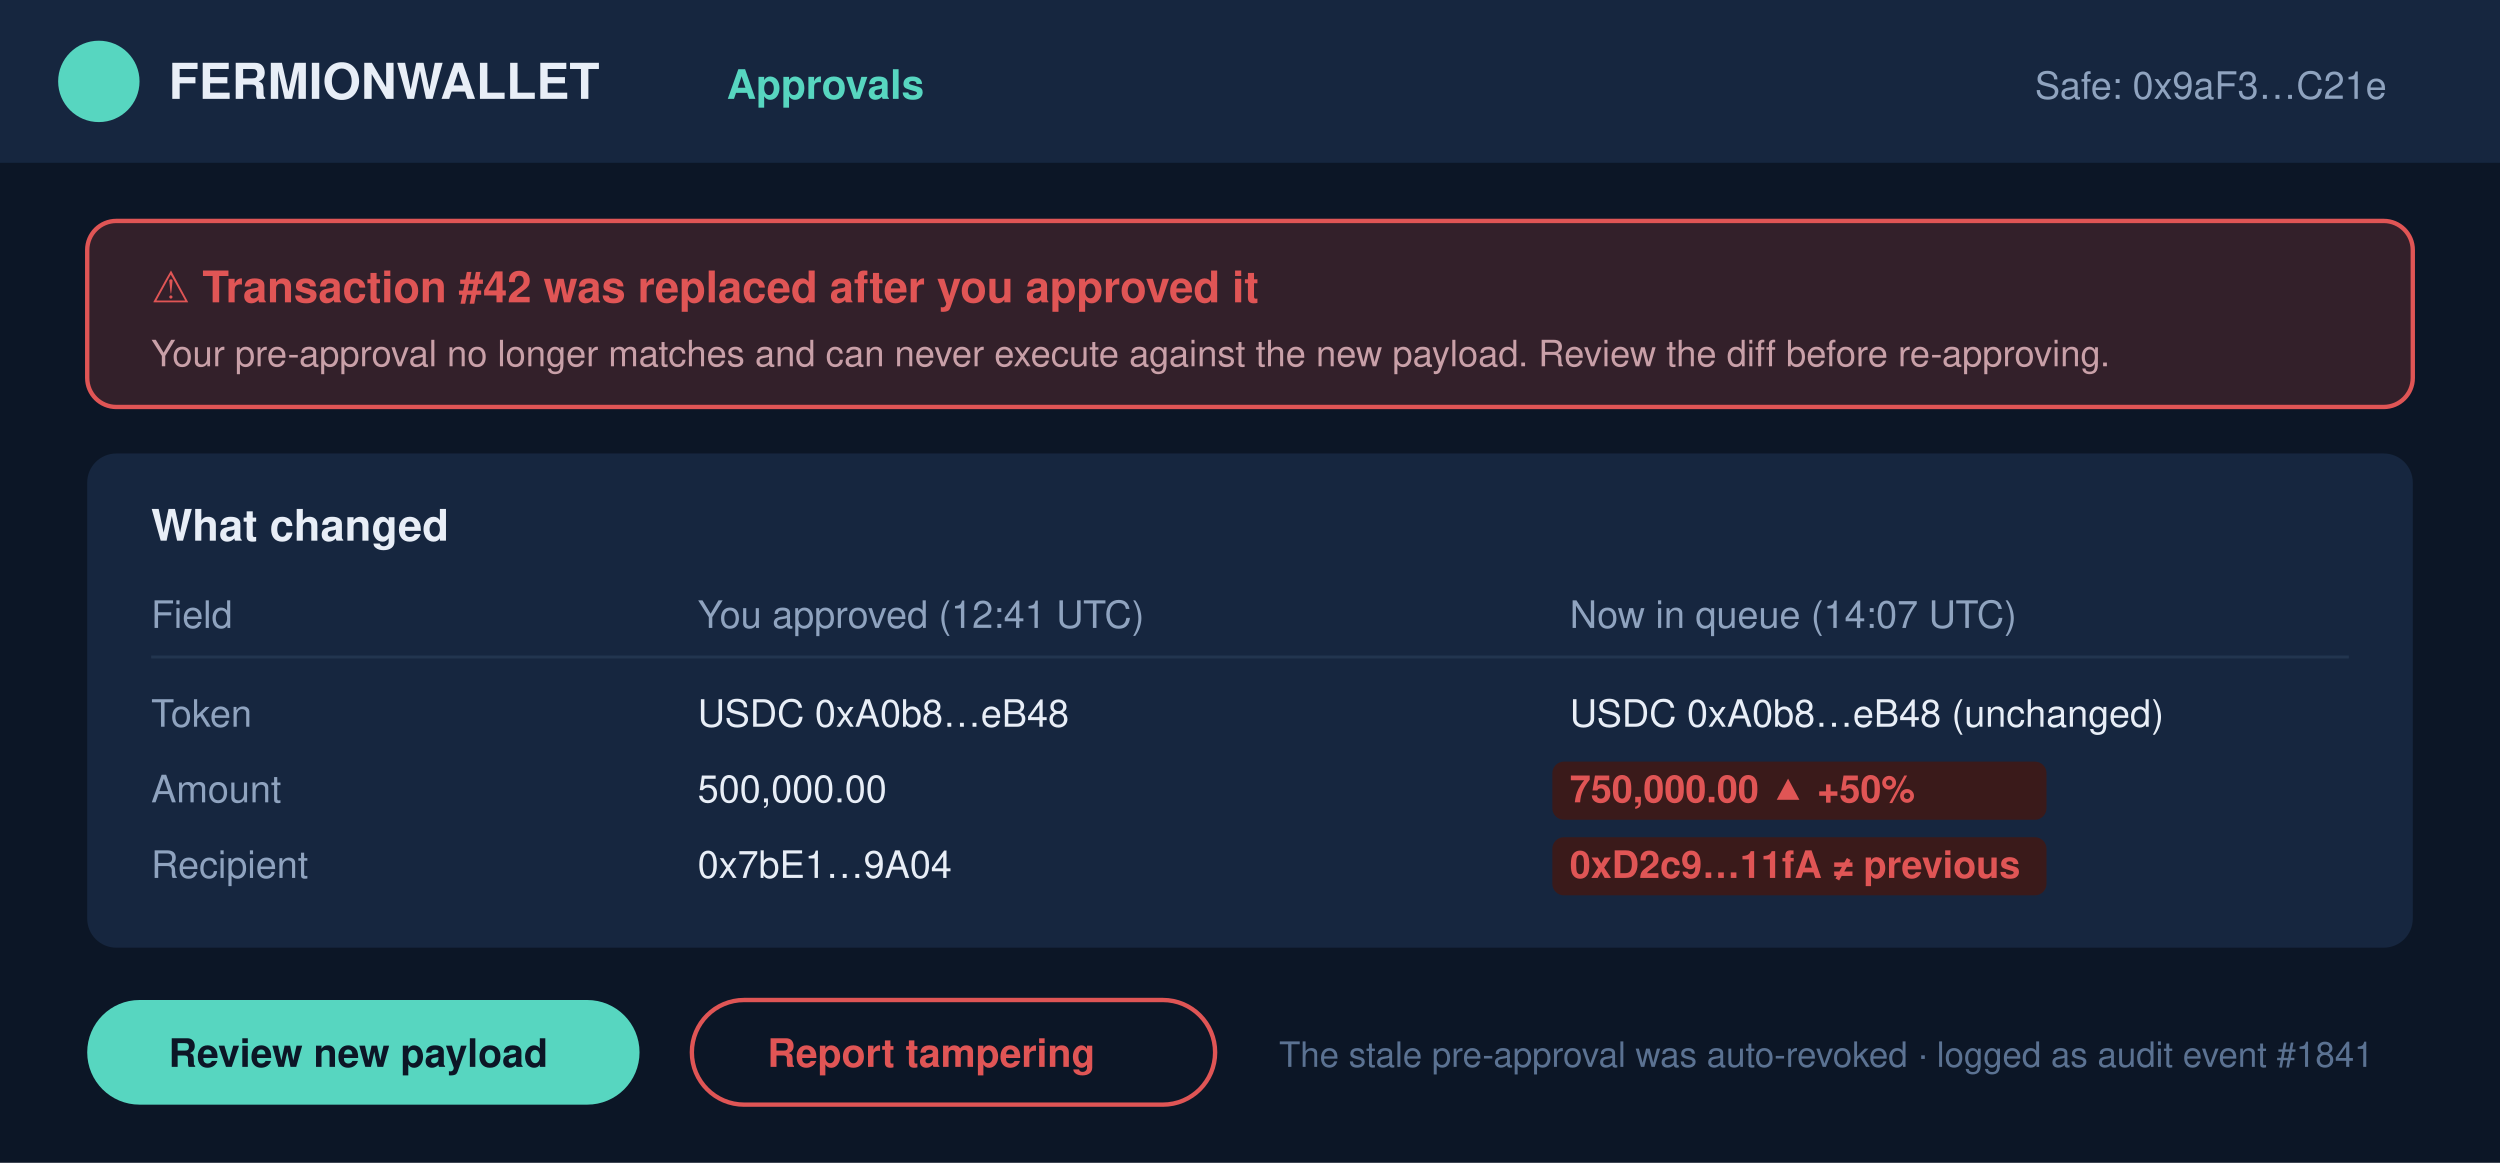
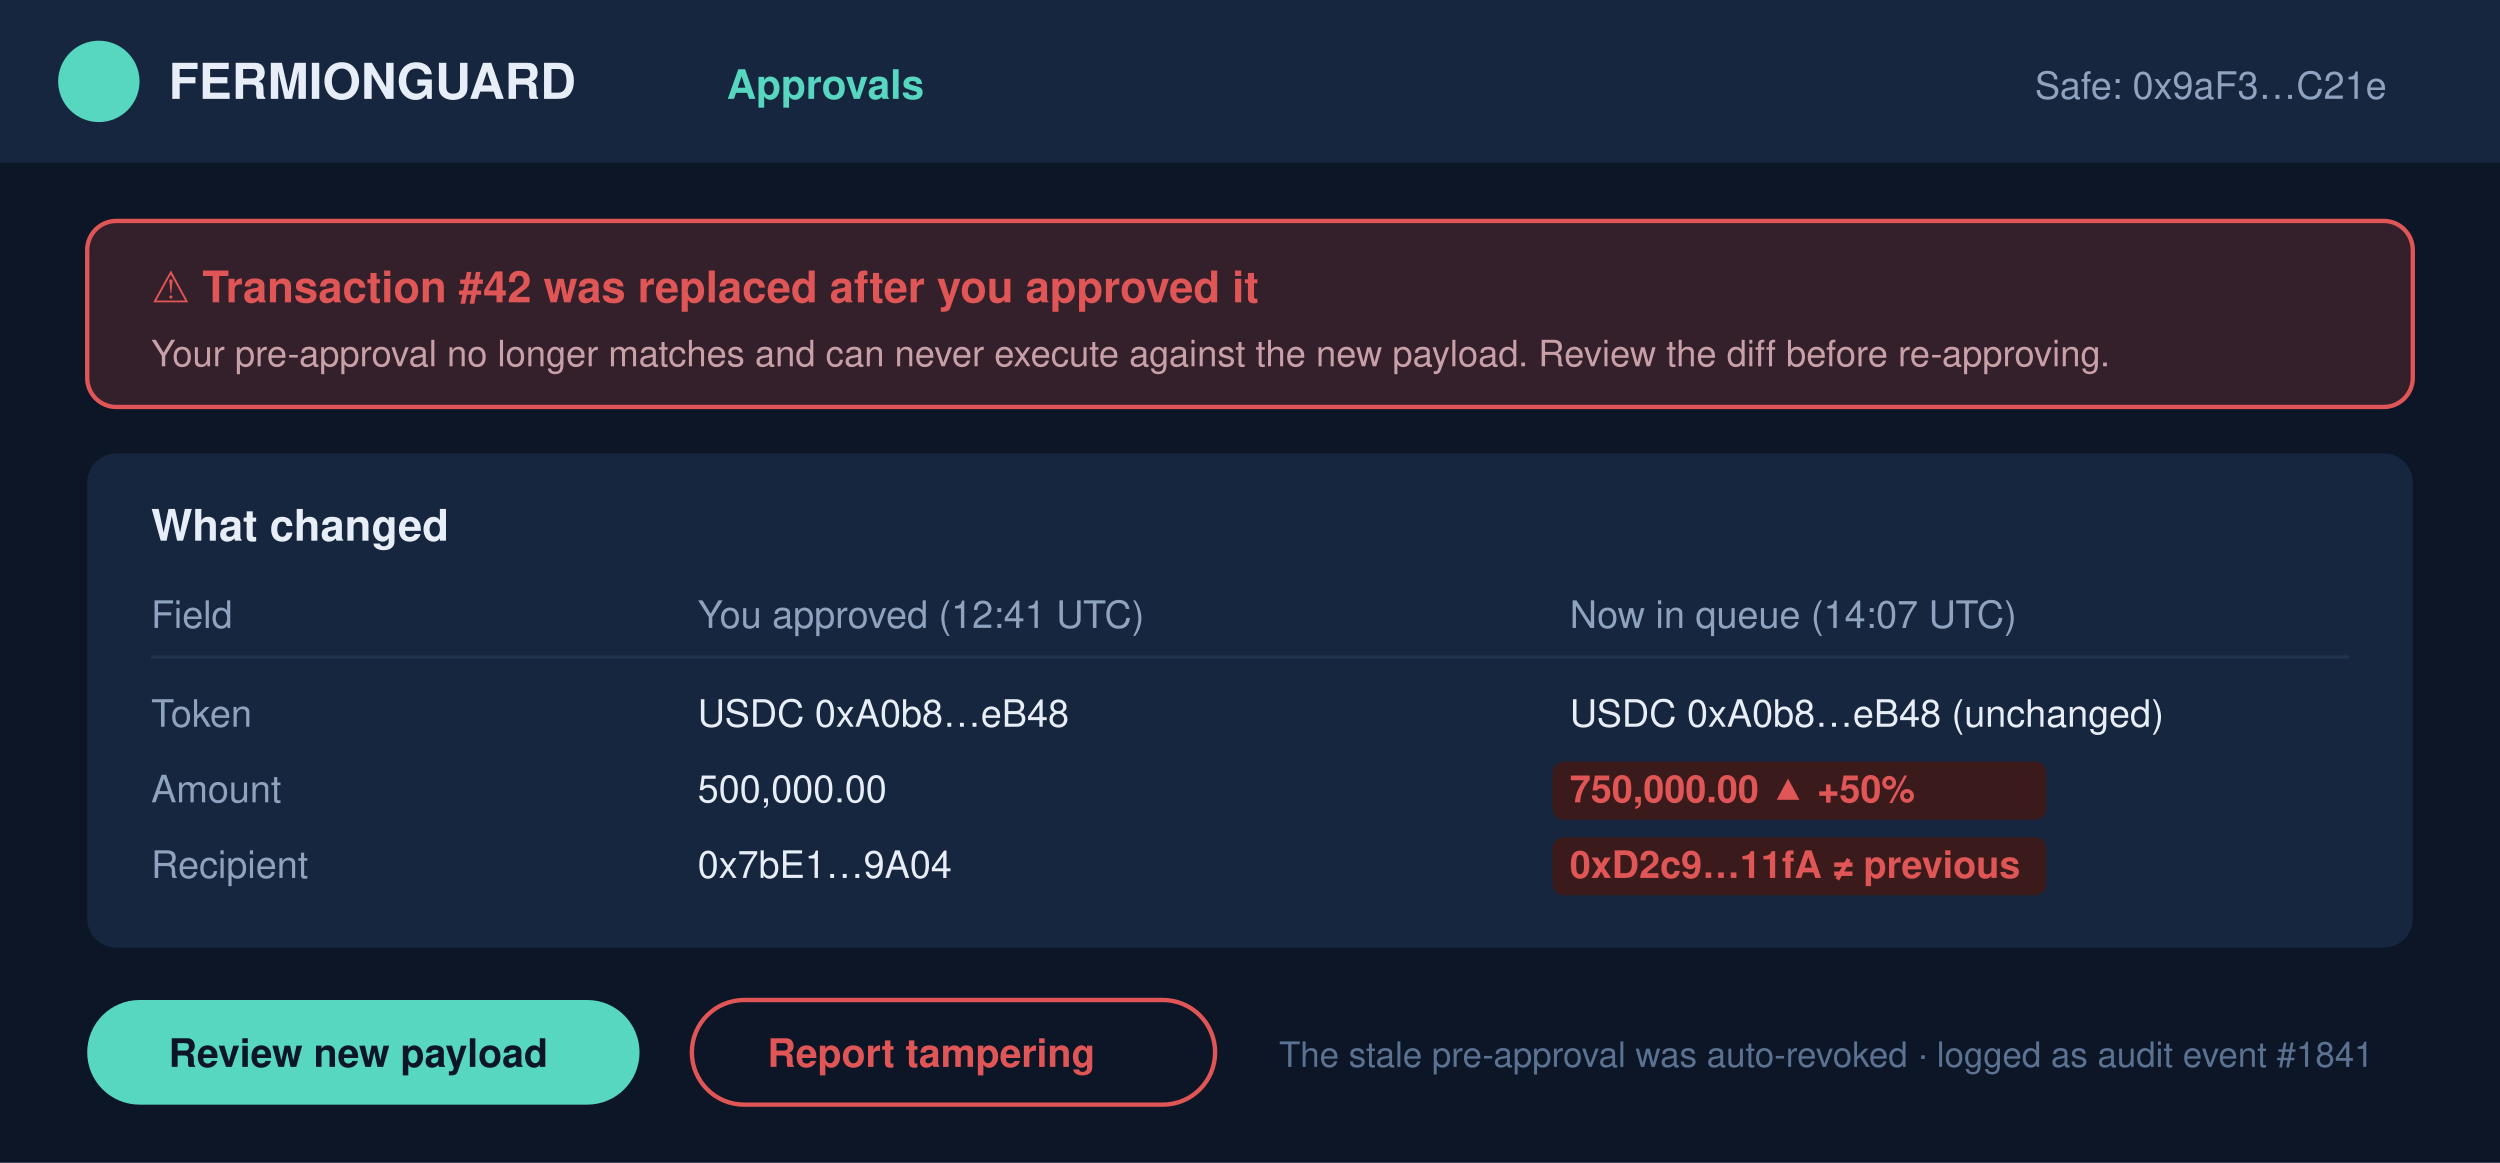
<svg xmlns="http://www.w3.org/2000/svg" width="860" height="400" viewBox="0 0 860 400" font-family="Segoe UI, Helvetica, Arial, sans-serif">
  <rect width="860" height="400" fill="#0c1626" />
  <rect width="860" height="56" fill="#16263f" />
  <circle cx="34" cy="28" r="14" fill="#57d6c0" />
-   <text x="58" y="34" fill="#e8eef7" font-size="17" font-weight="700">FERMIONWALLET</text>
+   <text x="58" y="34" fill="#e8eef7" font-size="17" font-weight="700">FERMIONGUARD</text>
  <text x="250" y="34" fill="#57d6c0" font-size="14" font-weight="600">Approvals</text>
  <text x="700" y="34" fill="#8fa3bf" font-size="13">Safe: 0x9aF3…C21e</text>
  <rect x="30" y="76" width="800" height="64" rx="10" fill="#33202a" stroke="#e05555" stroke-width="1.5" />
  <text x="52" y="104" fill="#e05555" font-size="15" font-weight="700">⚠ Transaction #42 was replaced after you approved it</text>
  <text x="52" y="126" fill="#c9a0a8" font-size="12.5">Your pre-approval no longer matches and can never execute against the new payload. Review the diff before re-approving.</text>
  <rect x="30" y="156" width="800" height="170" rx="10" fill="#16263f" />
  <text x="52" y="186" fill="#e8eef7" font-size="15" font-weight="700">What changed</text>
  <g font-size="13">
    <text x="52" y="216" fill="#8fa3bf">Field</text>
    <text x="240" y="216" fill="#8fa3bf">You approved (12:41 UTC)</text>
    <text x="540" y="216" fill="#8fa3bf">Now in queue (14:07 UTC)</text>
    <line x1="52" y1="226" x2="808" y2="226" stroke="#22354f" stroke-width="1" />
    <text x="52" y="250" fill="#8fa3bf">Token</text>
    <text x="240" y="250" fill="#e8eef7">USDC 0xA0b8…eB48</text>
    <text x="540" y="250" fill="#e8eef7">USDC 0xA0b8…eB48 (unchanged)</text>
    <text x="52" y="276" fill="#8fa3bf">Amount</text>
    <text x="240" y="276" fill="#e8eef7">500,000.00</text>
    <rect x="534" y="262" width="170" height="20" rx="4" fill="#3a1a1a" />
    <text x="540" y="276" fill="#e05555" font-weight="700">750,000.00 ▲ +50%</text>
    <text x="52" y="302" fill="#8fa3bf">Recipient</text>
    <text x="240" y="302" fill="#e8eef7">0x7bE1…9A04</text>
    <rect x="534" y="288" width="170" height="20" rx="4" fill="#3a1a1a" />
    <text x="540" y="302" fill="#e05555" font-weight="700">0xD2c9…11fA ≠ previous</text>
  </g>
  <rect x="30" y="344" width="190" height="36" rx="18" fill="#57d6c0" />
  <text x="58" y="367" fill="#0c1626" font-size="13.5" font-weight="700">Review new payload</text>
  <rect x="238" y="344" width="180" height="36" rx="18" fill="none" stroke="#e05555" stroke-width="1.5" />
  <text x="264" y="367" fill="#e05555" font-size="13.5" font-weight="600">Report tampering</text>
  <text x="440" y="367" fill="#5b7292" font-size="12">The stale pre-approval was auto-revoked · logged as audit event #1841</text>
</svg>
